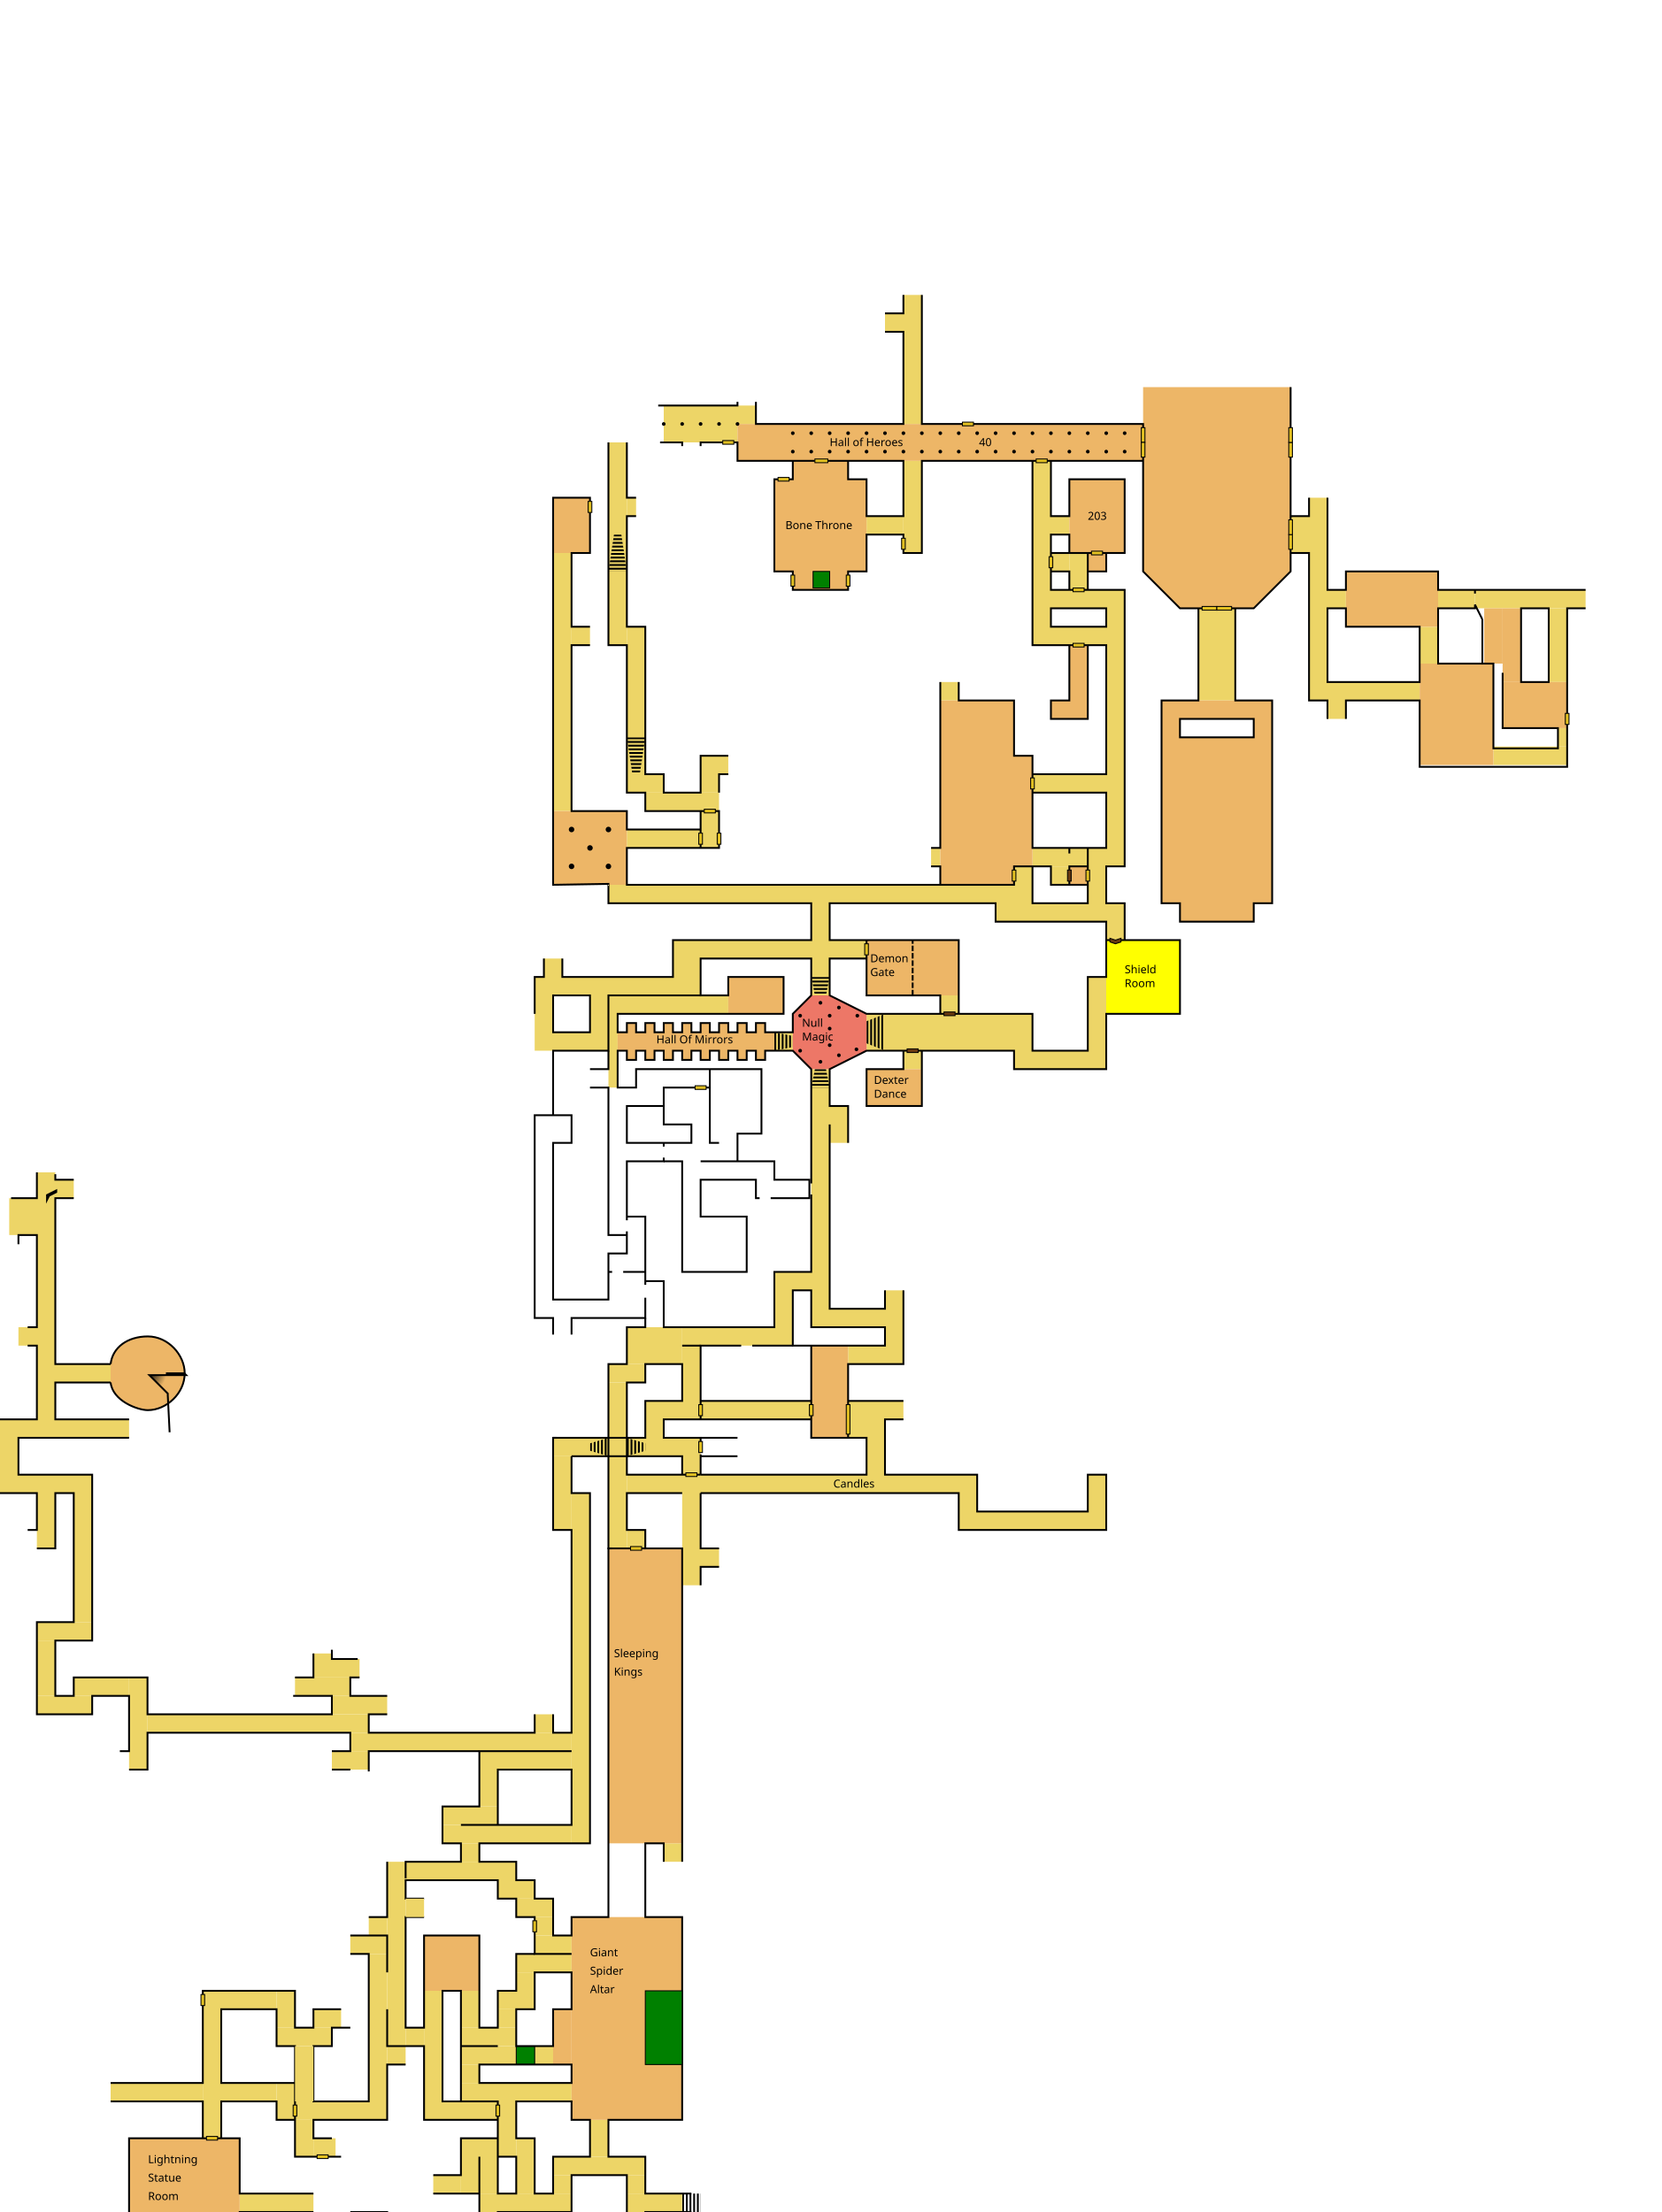
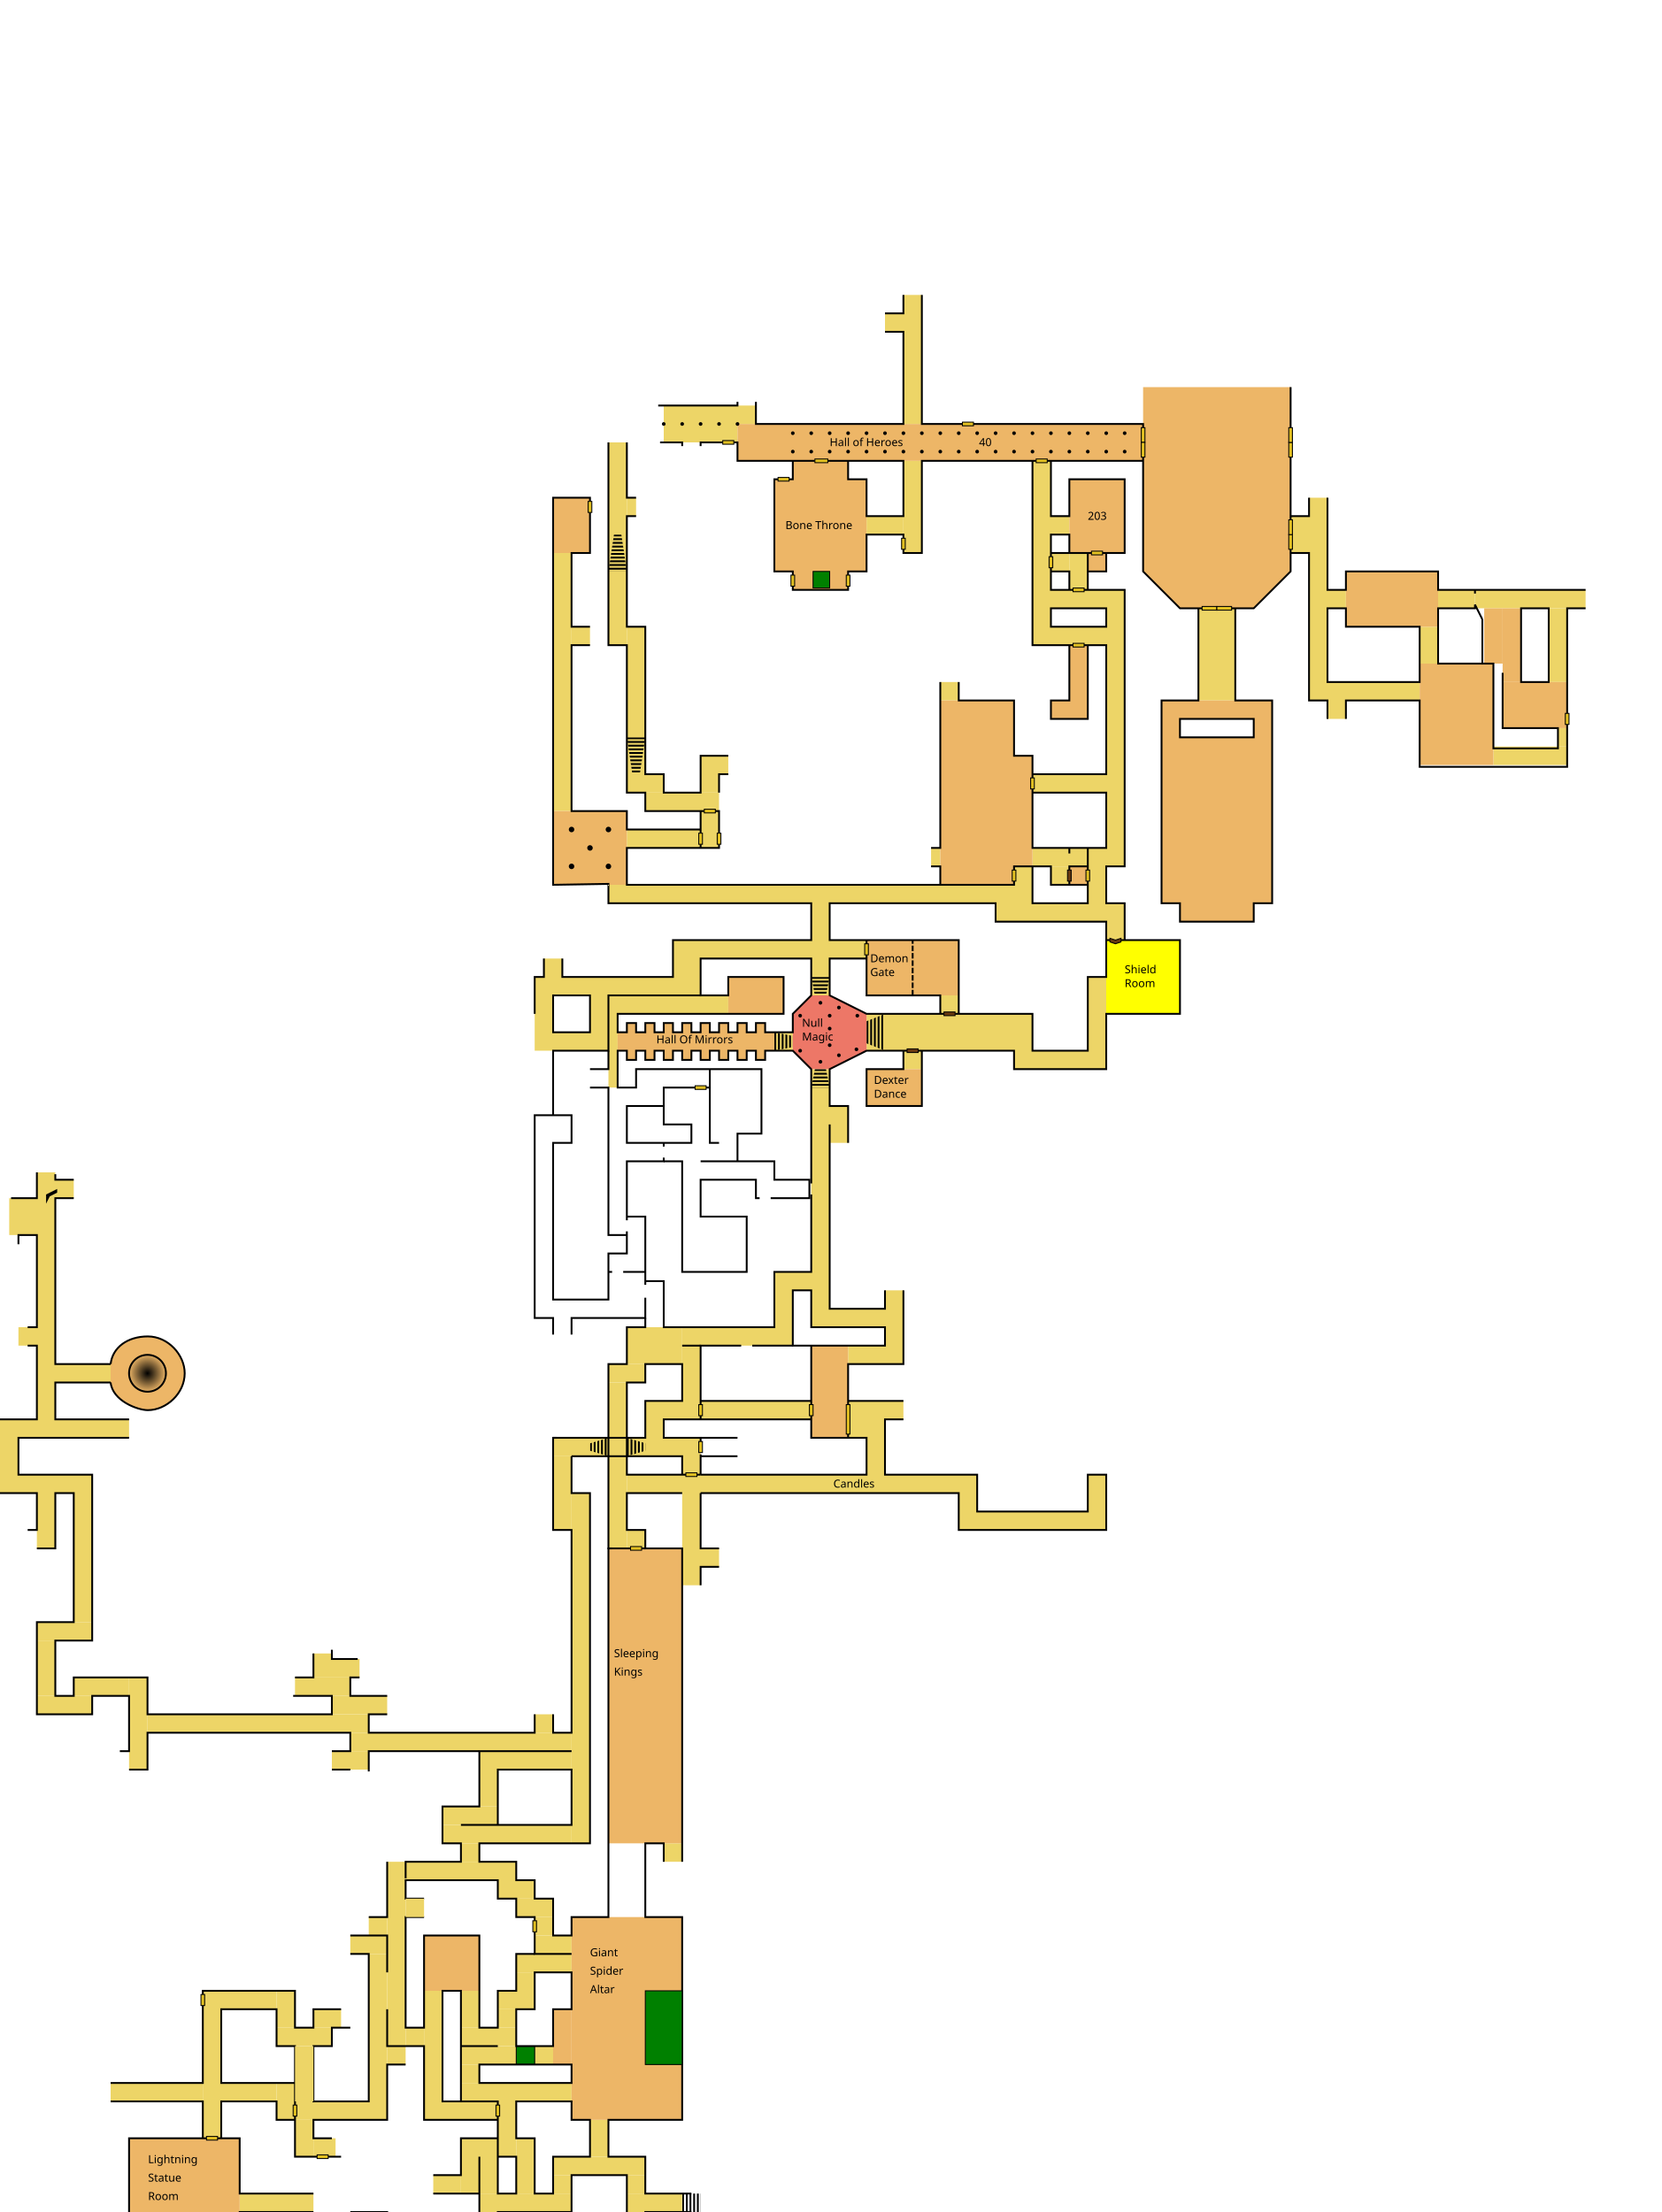
<svg xmlns="http://www.w3.org/2000/svg" xmlns:xlink="http://www.w3.org/1999/xlink" height="1200" id="svg2" version="1.1" width="901">
  <defs id="defs4">
    <pattern height="1" id="pattern-stairs-ew" patternUnits="userSpaceOnUse" width="2">
      <rect height="1" id="stairs_ew_step" style="fill:black;stroke:none" width="1" x="0" y="0" />
    </pattern>
    <pattern height="2" id="pattern-stairs-ns" patternUnits="userSpaceOnUse" width="1">
      <rect height="1" id="stairs_ns_step" style="fill:black;stroke:none" width="1" x="0" y="0" />
    </pattern>
    <style id="style-um" type="text/css">
      rect.door {
        fill:#e2c022;
        stroke:black;
        stroke-width:0.5px
      }
      rect.sec-door {
        fill:#683910;
        stroke:black;
        stroke-width:0.5px
      }
      path.sec-door {
        fill:#683910;
        stroke:black;
        stroke-width:0.5px
      }
      rect.room {
        fill:#edb667;
        stroke:none
      }
      path.room {
        fill:#edb667;
        stroke:none
      }
      rect.corr {
        fill:#edd567;
        stroke:none
      }
      path.corr {
        fill:#edd567;
        stroke:none
      }
      circle.column {
        fill:black;
        stroke:none
      }
      path.floor-null-magic {
        fill:#ed7767;
        stroke:none
      }
      rect.floor-sand {
        fill:yellow;
        stroke:none
      }
      rect.feature {
        fill:green;
        stroke:black;
        stroke-width:.5px
      }
      path.stairs-ew {
        fill:url(#pattern-stairs-ew);
        stroke:none
      }
      path.stairs-ns {
        fill:url(#pattern-stairs-ns);
        stroke:none
      }
      path.wall {
        fill:none;
        stroke:#000000;
        stroke-width:1px;
        stroke-linecap:butt;
        stroke-linejoin:miter;
        stroke-opacity:1
      }
      text.name {
       font-size:6px;
       font-style:normal;
       font-variant:normal;
       font-weight:normal;
       font-stretch:normal;
       text-align:start;
       line-height:125%;
       letter-spacing:0px;
       word-spacing:0px;
       writing-mode:lr-tb;
       text-anchor:start;
       fill:#000000;
       fill-opacity:1;
       stroke:none;
       font-family:Sans;
       -inkscape-font-specification:Sans
      }
      path.bars {
       fill:none;
       stroke:#000000;
       stroke-width:1;
       stroke-linecap:butt;
       stroke-linejoin:miter;
       stroke-miterlimit:4;
       stroke-opacity:1;
       stroke-dasharray:3, 1;
       stroke-dashoffset:0
      }
      path.room-alt {
        fill:#edb667;
        fill-opacity:1;
        stroke:#000000;
        stroke-width:1;
        stroke-miterlimit:4;
        stroke-opacity:1;
        stroke-dasharray:none
      }
      path.corr-alt {
        fill:#ebd667;
        fill-opacity:1;
        stroke:#000000;
        stroke-width:1;
        stroke-miterlimit:4;
        stroke-opacity:1;
        stroke-dasharray:none
      }
-       path.pit {
+       circle.pit {
        fill:url(#pattern-pit);
        fill-opacity:1;
        stroke:#000000;
        stroke-width:1;
        stroke-miterlimit:4;
        stroke-opacity:1;
        stroke-dasharray:none
      }
    </style>
    <linearGradient id="pattern-linear-pit">
      <stop id="stop4167" offset="0" style="stop-color:#000000;stop-opacity:1;" />
      <stop id="stop4169" offset="1" style="stop-color:#000000;stop-opacity:0;" />
    </linearGradient>
    <radialGradient xlink:href="#pattern-linear-pit" id="pattern-pit" cx="80" cy="745" fx="80" fy="745" r="10.25" gradientUnits="userSpaceOnUse" />
  </defs>
  <g id="um1m">
    <path class="corr" d="m20 636v14h-15v20h15v50h-10v10h10v40h-10h-10v30v10h20v30h10v-30h10v70h10v-70v-10h-40v-20h60v-10h-40v-20h30v-10h-30v-90h10v-10h-10v-4h-10z" id="floor-corr-falling-stair" />
    <rect class="corr" height="10" id="rect5639" width="15" x="235" y="1180" />
    <rect class="corr" height="30" id="rect5637" width="20" x="250" y="1160" />
    <rect class="corr" height="10" id="rect5635" width="10" x="260" y="1200" />
    <rect class="corr" height="10" id="rect5633" width="20" x="270" y="1210" />
    <rect class="feature" height="10" id="teleportal-a-out" width="10" x="260" y="1210" />
    <rect class="corr" height="10" id="rect4188" width="50" x="260" y="1190" />
    <rect class="corr" height="10" id="rect4186" width="30" x="240" y="1140" />
    <rect class="corr" height="10" id="rect4149" width="50" x="250" y="1110" />
    <rect class="feature" height="10" id="teleportal-a-in" width="10" x="280" y="1110" />
    <rect class="corr" height="20" id="rect4215" width="10" x="150" y="1080" />
    <rect class="corr" height="10" id="rect4213" width="30" x="120" y="1080" />
    <rect class="corr" height="80" id="rect4211" width="10" x="110" y="1080" />
    <rect class="corr" height="10" id="rect4209" width="50" x="60" y="1130" />
    <rect class="corr" height="10" id="rect4207" width="30" x="120" y="1130" />
    <rect class="corr" height="20" id="rect4205" width="10" x="150" y="1130" />
    <rect class="corr" height="10" id="rect4203" width="40" x="130" y="1190" />
    <rect class="corr" height="40" id="rect4201" width="10" x="200" y="1260" />
    <rect class="corr" height="10" id="rect4199" width="50" x="200" y="1250" />
    <rect class="corr" height="40" id="rect4197" width="10" x="200" y="1210" />
    <rect class="corr" height="30" id="rect4195" width="10" x="250" y="1230" />
    <rect class="corr" height="10" id="rect4193" width="20" x="190" y="1200" />
    <rect class="corr" height="10" id="rect4191" width="20" x="290" y="1230" />
    <rect class="corr" height="10" id="rect4189" width="90" x="250" y="1220" />
    <rect class="corr" height="30" id="rect4187" width="10" x="340" y="1200" />
    <rect class="corr" height="10" id="rect4185" width="30" x="340" y="1190" />
    <rect class="corr" height="10" id="rect4183" width="10" x="340" y="1180" />
    <rect class="corr" height="10" id="rect4181" width="10" x="300" y="1180" />
    <rect class="corr" height="10" id="rect4179" width="50" x="300" y="1170" />
    <rect class="corr" height="20" id="rect4177" width="10" x="320" y="1150" />
    <rect class="corr" height="30" id="rect4175" width="10" x="280" y="1160" />
    <rect class="corr" height="30" id="rect4173" width="10" x="270" y="1140" />
    <rect class="corr" height="10" id="rect4171" width="15" x="170" y="1090" />
    <rect class="corr" height="10" id="rect4169" width="30" x="150" y="1100" />
    <rect class="corr" height="10" id="rect4165" width="12" x="170" y="1160" />
    <rect class="corr" height="20" id="rect4163" width="10" x="160" y="1150" />
    <rect class="corr" height="10" id="rect4161" width="50" x="160" y="1140" />
    <rect class="corr" height="10" id="rect4159" width="10" x="210" y="1110" />
    <rect class="corr" height="10" id="rect4157" width="10" x="360" y="1000" />
    <rect class="corr" height="10" id="rect4155" width="30" x="280" y="1060" />
    <rect class="corr" height="10" id="rect4153" width="60" x="250" y="1130" />
    <rect class="corr" height="10" id="rect4151" width="10" x="250" y="1120" />
    <rect class="corr" height="10" id="rect4147" width="10" x="280" y="1070" />
    <rect class="corr" height="10" id="rect4145" width="20" x="270" y="1080" />
    <rect class="corr" height="10" id="rect4143" width="10" x="270" y="1090" />
    <rect class="corr" height="10" id="rect4141" width="30" x="250" y="1100" />
    <rect class="corr" height="20" id="rect4139" width="10" x="250" y="1080" />
    <rect class="corr" height="70" id="rect4137" width="10" x="230" y="1080" />
    <rect class="corr" height="10" id="rect4135" width="10" x="220" y="1100" />
    <rect class="corr" height="80" id="rect4133" width="10" x="200" y="1060" />
    <rect class="corr" height="10" id="rect4131" width="20" x="190" y="1050" />
    <rect class="corr" height="10" id="rect4129" width="10" x="200" y="1040" />
    <rect class="corr" height="100" id="rect4125" width="10" x="210" y="1010" />
    <rect class="corr" height="10" id="rect4123" width="10" x="290" y="1040" />
    <rect class="corr" height="10" id="rect4121" width="20" x="280" y="1030" />
    <rect class="corr" height="10" id="rect4119" width="20" x="270" y="1020" />
    <rect class="corr" height="10" id="rect4117" width="60" x="220" y="1010" />
    <rect class="corr" height="10" id="rect4115" width="20" x="290" y="1050" />
    <rect class="corr" height="10" id="rect4113" width="10" x="250" y="1000" />
    <rect class="corr" height="10" id="rect4111" width="70" x="240" y="990" />
    <rect class="corr" height="10" id="rect4109" width="30" x="240" y="980" />
    <rect class="corr" height="20" id="rect4107" width="10" x="260" y="960" />
    <rect class="corr" height="10" id="rect4105" width="50" x="260" y="950" />
    <rect class="corr" height="10" id="rect4097" width="30" x="20" y="880" />
    <rect class="corr" height="30" id="rect4095" width="10" x="20" y="890" />
    <rect class="corr" height="10" id="rect4093" width="30" x="20" y="920" />
    <rect class="corr" height="10" id="rect4091" width="30" x="40" y="910" />
    <rect class="corr" height="50" id="rect4089" width="10" x="70" y="910" />
    <rect class="corr" height="10" id="rect4087" width="120" x="80" y="930" />
    <rect class="corr" height="10" id="rect4085" width="15" x="180" y="900" />
    <rect class="corr" height="13" id="rect4083" width="10" x="170" y="897" />
    <rect class="corr" height="10" id="rect4081" width="30" x="160" y="910" />
    <rect class="corr" height="10" id="rect4079" width="30" x="180" y="920" />
    <rect class="corr" height="10" id="rect4077" width="120" x="190" y="940" />
    <rect class="corr" height="10" id="rect4075" width="20" x="180" y="950" />
    <rect class="corr" height="10" id="rect4073" width="10" x="290" y="930" />
    <rect class="corr" height="190" id="rect4071" width="10" x="310" y="810" />
    <rect class="corr" height="40" id="rect4069" width="10" x="300" y="790" />
    <rect class="corr" height="10" id="rect4067" width="10" x="340" y="830" />
    <rect class="corr" height="90" id="rect4065" width="10" x="330" y="750" />
    <rect class="corr" height="20" id="corr-xyzzy" width="30" x="340" y="720" />
    <rect class="corr" height="10" id="rect4063" width="20" x="330" y="740" />
    <path class="corr" d="m440 580v110h-10h-10v30h-50v10v30h-10h-10v20h-50v10h70v10h-30v10h30v50h10v-10h10v-10h-10v-30h90h10h40v20h10h60h10v-30h-10v20h-60v-20h-10h-40v-30h10v-10h-10h-10h-10v20h10v20h-90v-20h-10h-10v-10h20h60v-10h-60v-30h40h10v-30h10v20h10h30v20h10v-40h-10v10h-30v-90h10v-20h-10v-20h-10z" id="rect4144" />
    <rect class="corr" height="10" id="rect5640" width="40" x="810" y="405" />
    <rect class="corr" height="10" id="rect5638" width="5" x="845" y="395" />
    <rect class="corr" height="40" id="rect5636" width="10" x="840" y="330" />
    <rect class="corr" height="10" id="rect5634" width="60" x="800" y="320" />
    <rect class="corr" height="20" id="rect5632" width="10" x="770" y="340" />
    <rect class="corr" height="10" id="rect5616" width="20" x="780" y="320" />
    <path class="corr" d="m700 280h10v20h-10zm10-10h10v110h-10zm10 50h10v10h-10zm0 50h10v20h-10zm10 0h40v10h-40z" id="rect5598" />
    <rect class="corr" height="50" id="rect5594" width="20" x="650" y="330" />
    <rect class="corr" height="10" id="rect5561" width="10" x="510" y="370" />
    <rect class="corr" height="10" id="rect5559" width="5" x="505" y="460" />
    <rect class="corr" height="10" id="rect5557" width="30" x="560" y="460" />
    <rect class="corr" height="10" id="rect5555" width="10" x="570" y="470" />
    <path class="corr" d="m560 250v100h10h30v70h-40v10h40v30h-10v30h-30v-10v-10h-10v10h-100h-10h-110v10h110v20h-75v10v10h-60v-10h-10v10h-5v10v30h10h20h10v-30h35h15v-20h60v20h10v-20h20v-10h-20v-20h90v10h60v10h10v-20h-10v-20h10v-150h-10h-30v-30h10v-10h-10v-30h-10zm10 80h30v10h-30v-10zm-270 210h20v20h-20v-20z" id="rect5553" />
    <path class="corr" d="m330 540v10v40h5v-40h60v-10h-65z" id="floor-corr-mirrors" />
    <rect class="corr" height="10" id="rect4072" width="10" x="310" y="340" />
    <rect class="corr" height="140" id="rect4070" width="10" x="300" y="300" />
    <rect class="corr" height="10" id="rect4068" width="5" x="340" y="270" />
    <rect class="corr" height="110" id="rect4066" width="10" x="330" y="240" />
    <rect class="corr" height="80" id="rect4064" width="10" x="340" y="340" />
    <rect class="corr" height="10" id="rect4062" width="20" x="340" y="420" />
    <rect class="corr" height="10" id="rect4060" width="40" x="350" y="430" />
    <rect class="corr" height="10" id="rect4058" width="10" x="380" y="420" />
    <rect class="corr" height="10" id="rect4056" width="15" x="380" y="410" />
    <rect class="corr" height="20" id="rect4054" width="10" x="380" y="440" />
    <rect class="corr" height="10" id="rect4052" width="40" x="340" y="450" />
    <rect class="corr" height="10" id="rect4316" width="10" x="420" y="560" />
    <path class="corr" d="m490 160v10h-10v10h10v50h10v-70h-10z" id="floor-hh-1" />
    <rect class="corr" height="10" id="rect4218" width="20" x="470" y="280" />
    <rect class="corr" height="50" id="rect4216" width="10" x="490" y="250" />
    <path class="corr" d="m360 220v20h40v-10h10v-10h-10h-40z" id="rect4214" />
    <rect class="corr" height="10" id="rect3088" width="10" x="570" y="300" />
    <rect class="corr" height="20" id="rect3086" width="10" x="580" y="300" />
    <rect class="corr" height="10" id="rect3846" width="20" x="460" y="730" />
    <path class="corr" d="m590 530v40h-30v-20h-90v20h80v10h40h10v-50h-10z" id="floor-corr-1" />
    <rect class="corr" height="10" id="rect5365" width="10" x="490" y="570" />
    <rect class="corr" height="10" id="rect5363" width="10" x="510" y="540" />
    <rect class="room" height="110" id="floor-spider-alter" width="60" x="310" y="1040" />
    <rect class="room" height="160" id="floor-sleeping-kings" width="40" x="330" y="840" />
    <rect class="room" height="70" id="rect4225" width="60" x="70" y="1160" />
    <rect class="room" height="30" id="rect4223" width="30" x="230" y="1050" />
    <rect class="room" height="30" id="rect4221" width="10" x="300" y="1090" />
    <rect class="room" height="30" id="rect5648" width="10" x="805" y="330" />
    <rect class="room" height="40" id="rect5646" width="10" x="815" y="330" />
    <rect class="room" height="25" id="rect5644" width="35" x="815" y="370" />
    <rect class="room" height="55" id="rect5642" width="40" x="770" y="360" />
    <rect class="room" height="30" id="rect5612" width="50" x="730" y="310" />
    <path class="room" d="m630 380v10v10v90h10v10h40v-10h10v-90v-10v-10h-60zm10 10h40v10h-40v-10z" id="rect5586" />
    <path class="room" d="m620 210h80v100h-80zm0 100h80l-20 20h-40z" id="floor-big-room" />
    <path class="room" d="m580 350v30h-10v10h10h10v-40h-10z" id="rect5569" />
    <path class="room" d="m510 380v100h40v-10h10v-60h-10v-30h-40z" id="rect5565" />
    <rect class="room" height="10" id="rect5551" width="10" x="580" y="470" />
    <rect class="room" height="20" id="rect5538" width="30" x="395" y="530" />
    <rect class="room" height="30" id="rect4074" width="20" x="300" y="270" />
    <rect class="room" height="40" id="floor-5column-room" width="40" x="300" y="440" />
    <path class="room" d="m430 250v10h-10v50h10v10h30v-10h10v-50h-10v-10h-30z" id="floor-bone-throne" />
    <rect class="room" height="10" id="rect4204" width="10" x="590" y="300" />
    <rect class="room" height="40" id="rect4202" width="30" x="580" y="260" />
    <rect class="room" height="20" id="floor-heroes" width="220" x="400" y="230" />
    <rect class="room" height="50" id="rect3852" width="20" x="440" y="730" />
    <path class="room" d="m340 555v5h-5v10h5v5h5v-5h5v5h5v-5h5v5h5v-5h5v5h5v-5h5v5h5v-5h5v5h5v-5h5v5h5v-5h5v5h5v-5h5v-10h-5v-5h-5v5h-5v-5h-5v5h-5v-5h-5v5h-5v-5h-5v5h-5v-5h-5v5h-5v-5h-5v5h-5v-5h-5v5h-5v-5h-5z" id="floor-mirror-hall" />
    <rect class="room" height="20" id="floor-dexter-dance" width="30" x="470" y="580" />
    <rect class="room" height="30" id="floor-demon-gate" width="50" x="470" y="510" />
    <rect class="floor-sand" height="40" id="floor-shield-room" width="40" x="600" y="510" />
    <path class="floor-null-magic" d="m430 550 10-10h10l20 10v20l-20 10h-10l-10-10z" id="floor-null-magic" />
    <path class="wall" d="m600 510v20h-10v40h-30v-20h-42h2v-40h-50v2v-2h-20v-20h90v10h60v10h2zm-140 110v-20h-10v-20l20-10h22h-2v10h-20v20h30v-30h-2h52v10h50v-30h40v-40h-32h2v-20h-10v-20c10 0 10 0 10 0v-150h-22h2v-20h-20v2v-12h10v10h12h-2v10h10v-10h-2h12v-40h-30v20h-10v-30h-2h52v-2v62l20 20h12h-2v50h-20v110h10v10h40v-10h10v-110h-20v-50h-2h12l20-20v-12v2h10v80h10v10" id="walls-shield-room" />
    <path class="wall" d="m512 550c-2 0-2 0-2 0v-10h-40v-22v2h-20v20l20 10z" id="walls-null-magic--demon-gate" />
    <path class="wall" d="m440 642v-62l-10-10h-15v5h-5v-5h-5v5h-5v-5h-5v5h-5v-5h-5v5h-5v-5h-5v5h-5v-5h-5v5h-5v-5h-5v5h-5v-5h-5v5h-5v-5h-5v20h10v-10h35h33v35h-13v15" id="wall-null-magic--mirrors-s" />
    <path class="wall" d="m415 560h15v-10l10-10v-20h-60v20h15v-10h30v20h-90v10h5v-5h5v5h5c0 0 0-4 0-5h5v5h5v-5h5v5h5v-5h5v5h5v-5h5v5h5v-5h5v5h5v-5h5v5h5v-5h5z" id="wall-null-magic--mirrors-n" />
    <path class="wall" d="m640 390v10h40v-10z" id="path5539" />
    <path class="wall" d="m450 610v100h30v-10" id="path3048" />
    <path class="wall" d="m440 648v42h-20v30h-60v-25h-10" id="path3050" />
    <path class="wall" d="m440 700h-10v30h50v-10h-40z" id="path3052" />
    <path class="wall" d="m490 700v40h-30v22v-2h30" id="path3054" />
    <path class="wall" d="m490 770h-10v30h50v20h60v-20h10v30h-80v-20h-140" id="path3856" />
    <path class="wall" d="m380 800h90v-20h-10v-2v2h-20v-12v2h-60v-2v2h-20v10h20v2" id="path3858" />
    <path class="wall" d="m440 730v32v-2h-60v2v-32h22" id="path3860" />
    <path class="wall" d="m590 490v-12v2h-10v-2v2h-10v-10h-20v2v-2h10v20z" id="path3068" />
    <g id="g3096" />
    <path class="wall" d="m600 330v10h-30v-10z" id="path3080" />
    <path class="wall" d="m570 308v12h12h-2v-10h-10z" id="path3090" />
    <path class="wall" d="m490 298v2h10v-50h62h-2v100h22h-2v30h-10v10h20v-40h-2h12v70h-40v2v-12h-10v-30h-30v-10" id="path3094" />
    <path class="wall" d="m620 232v-2h-92" id="path3082" />
    <path class="wall" d="m522 230h-22v-70" id="wall-hh-2" />
    <path class="wall" d="m490 160v10h-10" id="wall-hh-3" />
    <path class="wall" d="m480 180h10v50h-80v-12" id="wall-hh-1" />
    <path class="wall" d="m400 218v2h-43" id="path3091" />
    <path class="wall" d="m358 240h12v2" id="path3093" />
    <path class="wall" d="m380 242v-2h12" id="path3095" />
    <path class="wall" d="m398 240h2v10h42h-12v10h-2" id="path3097" />
    <path class="wall" d="m422 260h-2v50h10v2" id="path3099" />
    <path class="wall" d="m430 318v2h30v-2" id="path3101" />
    <path class="wall" d="m460 312v-2h10v-20h20v2" id="path3103" />
    <path class="wall" d="m448 250h12v10h10v20h20v-30z" id="path3105" />
    <path class="wall" d="m700 248v34v-2h10v-10" id="path4280" />
    <path class="wall" d="m700 210v22" id="path4286" />
    <path class="wall" d="m720 270v50h10v-10h50v10h20v2v-2h60" id="path4288" />
    <path class="wall" d="m730 330h-10v40h50v-30h-40z" id="path4290" />
    <path class="wall" d="m730 390v-10h40v36h80v-23" id="path4292" />
    <path class="wall" d="m320 272v-2h-20v210l30-0.5v10.5h110v20h-75v20h-60v-10" id="path4296" />
    <path class="wall" d="m390 458v2h-10v-2v2h-40v20h210v-2v2h-40v-10h-5" id="path3279" />
    <path class="wall" d="m390 452v-12h-2" id="path3197" />
    <path class="wall" d="m330 240v110h10v80h10v10h32h-2v12v-2h-40v-10h-30v-90h10" id="path3201" />
    <path class="wall" d="m340 240v30h5" id="path3203" />
    <path class="wall" d="m345 280h-5v60h10v80h10v10h20v-20h15" id="path3205" />
    <path class="wall" d="m395 420h-5v10" id="path3207" />
    <path class="wall" d="m320 278v22h-10v40h10" id="path3209" />
    <path class="wall" d="m295 520v10h-5v20" id="path4076" />
    <path class="wall" d="m300 540h20v20h-20z" id="path4078" />
    <path class="wall" d="m380 540h-50v30h-30v35" id="path4080" />
    <path class="wall" d="m590 472v-2h-10v2m10 0v-12h10v-30h-40v-2v32h20v3v-3h10" id="path5540" />
    <path class="wall" d="m505 460h5v-90" id="path5547" />
    <path class="wall" d="m780 360c0 0 0 0 0 0z" id="path5618" />
    <path class="wall" d="m850 387v-57h10" id="path5622" />
    <path class="wall" d="m804 336-4-8v2h-20v30h30v46h35v-11h-30v-30" id="path5626" />
    <path class="wall" d="m840 330h-15v40h15z" id="path5628" />
    <path class="wall" d="m804 336v24" id="path5630" />
    <path class="wall" d="m380 800h-2z" id="path4118" />
    <path class="wall" d="m380 800v-11" id="path4120" />
    <path class="wall" d="m380 810v30h10" id="path4128" />
    <path class="wall" d="m390 850h-10v10" id="path4130" />
    <path class="wall" d="m310 790h60v10h2h-32v-50h10v-10h20v20h-20v20h-50" id="path4134" />
    <path class="wall" d="m302 780h-2v50h10v110h-10v-10" id="path5609" />
    <path class="wall" d="m310 790v20h10v190h-60v10h20v10h10v10h10v20h10v-10h20v-200h2h-2" id="path5611" />
    <path class="wall" d="m342 840h-12v-100h10v-20h10v-5" id="path5613" />
    <path class="wall" d="m350 840h-2" id="path5615" />
    <path class="wall" d="m370 810h-30v20h10v10h20v170" id="path5619" />
    <path class="wall" d="m360 1010v-10h-10v40h20v110h-40v20h20v20h25" id="path5621" />
    <path class="wall" d="m375 1200h-25v30h-40v10h-20v-10h-30v30h-32" id="path5625" />
    <path class="wall" d="m222 1260h-12v40" id="path5627" />
    <path class="wall" d="m200 1300v-90h-10" id="path5629" />
    <path class="wall" d="m190 1200h20v50h40v-30h50v10v-10h40v-40h-30v20h-40v10h20v10" id="path5631" />
    <path class="wall" d="m300 1190v-20h20v-20h-10v-10h-30v20h10v15v15z" id="path5633" />
    <path class="wall" d="m270 1148v22h10v20h-10v-20" id="path5635" />
    <path class="wall" d="m270 1142v-2h-20v-60h-10v60h10" id="path5637" />
    <path class="wall" d="m250 1110h20" id="path5639" />
    <path class="wall" d="m260 1120h50v10h-50z" id="path5641" />
    <path class="wall" d="m310 1060h-20v-12" id="path5643" />
    <path class="wall" d="m290 1042v-2h-10v-10h-10v-10h-50v10h10" id="path5645" />
    <path class="wall" d="m300 1070h10v20h-10v20h-20v-20h10v-20z" id="path5647" />
    <path class="wall" d="m230 1040h-10v60h10v-50h30v50h10v-20h10v-20h10" id="path5651" />
    <path class="wall" d="m270 1150h-40v-40h-20v-20" id="path5655" />
    <path class="wall" d="m220 1120h-10v30h-40v10h10" id="path5657" />
    <path class="wall" d="m178 1170h7" id="path5659" />
    <path class="wall" d="m172 1170h-12v-22v2h-10v-10h-30v20h-2h12v30h40" id="path5661" />
    <path class="wall" d="m170 1200h-40v30h-12" id="path5663" />
    <path class="wall" d="m112 1230h-14" id="path5665" />
    <path class="wall" d="m92 1230h-22v-70h42h-2v-20h-50" id="path5667" />
    <path class="wall" d="m60 1130h50v-42" id="path5669" />
    <path class="wall" d="m110 1082v-2h50v20h10v-10h15" id="path5671" />
    <path class="wall" d="m190 1100h-10v10h-10v30h30v-80h-10" id="path5673" />
    <path class="wall" d="m190 1050h20v20" id="path5675" />
    <path class="wall" d="m200 1040h10v-30" id="path5677" />
    <path class="wall" d="m160 1142v-32h-10v-20h-30v40h40z" id="path5699" />
    <path class="wall" d="m250 990h60v-30h-40v30z" id="path5707" />
    <path class="wall" d="m310 950h-50v30h-20v20h10v10h-30v9" id="path5709" />
    <path class="wall" d="m290 930v10h-90v-10h10" id="path5711" />
    <path class="wall" d="m210 920h-20v-10h5" id="path5713" />
    <path class="wall" d="m260 950h-60v11" id="path5715" />
    <path class="wall" d="m190 960h-10" id="path5717" />
    <path class="wall" d="m180 950h10v-10h-110v20h-10" id="path5719" />
    <path class="wall" d="m65 950h5v-30h-20v10h-30v-50h20v-70h-10v30h-10" id="path5721" />
    <path class="wall" d="m15 830h5v-20h-20" id="path5723" />
    <path class="wall" d="m194 900h-14v-5" id="path5725" />
    <path class="wall" d="m159 920h21v10h-100v-20h-40v10h-10v-30h20v-90h-40v-20h60" id="path5727" />
    <path class="wall" d="m160 910h10v-13" id="path5729" />
    <path class="sec-door" d="m602 509 3 1 3-1v2l-3 1-3-1z" id="s-door-shield-room" />
    <rect class="sec-door" height="2" id="s-door-dexter-dance" width="6" x="492" y="569" />
    <rect class="sec-door" height="2" id="s-door-demon-gate" width="6" x="512" y="549" />
    <rect class="sec-door" height="6" id="rect5543" width="2" x="579" y="472" />
    <rect class="door" height="6" id="door-demon-gate" width="2" x="469" y="512" />
    <rect class="door" height="16" id="rect3854" width="2" x="459" y="762" />
    <rect class="door" height="2" id="rect4232" width="7" x="442" y="249" />
    <rect class="door" height="2" id="rect4234" width="6" x="422" y="259" />
    <rect class="door" height="2" id="rect4236" width="6" x="392" y="239" />
    <rect class="door" height="2" id="rect4238" width="6" x="522" y="229" />
    <rect class="door" height="2" id="rect4240" width="6" x="562" y="249" />
    <rect class="door" height="2" id="rect4242" width="6" x="592" y="299" />
    <rect class="door" height="2" id="rect4244" width="6" x="582" y="319" />
    <rect class="door" height="6" id="rect4246" width="2" x="569" y="302" />
    <rect class="door" height="6" id="rect4248" width="2" x="489" y="292" />
    <rect class="door" height="6" id="rect4250" width="2" x="459" y="312" />
    <rect class="door" height="6" id="rect4252" width="2" x="429" y="312" />
    <rect class="door" height="2" id="rect4262" width="6" x="582" y="349" />
    <rect class="door" height="6" id="rect4264" width="2" x="559" y="422" />
    <rect class="door" height="8" id="rect4266" width="2" x="619" y="232" />
    <rect class="door" height="8" id="rect4268" width="2" x="619" y="240" />
    <rect class="door" height="2" id="rect4270" width="8" x="652" y="329" />
    <rect class="door" height="2" id="rect4272" width="8" x="660" y="329" />
    <rect class="door" height="8" id="rect4274" width="2" x="699" y="290" />
    <rect class="door" height="6" id="rect4276" width="2" x="589" y="472" />
    <rect class="door" height="8" id="rect4278" width="2" x="699" y="282" />
    <rect class="door" height="8" id="rect4282" width="2" x="699" y="240" />
    <rect class="door" height="8" id="rect4284" width="2" x="699" y="232" />
    <rect class="door" height="6" id="rect3211" width="2" x="319" y="272" />
    <rect class="door" height="6" id="rect3981" width="2" x="379" y="452" />
    <rect class="door" height="6" id="rect3983" width="2" x="389" y="452" />
    <rect class="door" height="2" id="rect3985" width="6" x="382" y="439" />
    <rect class="door" height="6" id="rect5545" width="2" x="549" y="472" />
    <rect class="door" height="6" id="rect5620" width="2" x="849" y="387" />
    <rect class="door" height="6" id="rect3348" width="2" x="439" y="762" />
    <rect class="door" height="2" id="rect5617" width="6" x="342" y="839" />
    <rect class="door" height="6" id="rect5653" width="2" x="269" y="1142" />
    <rect class="door" height="2" id="rect5681" width="6" x="92" y="1229" />
    <rect class="door" height="2" id="rect5683" width="6" x="112" y="1229" />
    <rect class="door" height="2" id="rect5693" width="6" x="112" y="1159" />
    <rect class="door" height="2" id="rect5695" width="6" x="172" y="1169" />
    <rect class="door" height="6" id="rect5697" width="2" x="159" y="1142" />
    <rect class="door" height="6" id="rect5701" width="2" x="109" y="1082" />
    <rect class="door" height="6" id="rect5703" width="2" x="289" y="1042" />
    <rect class="door" height="2" id="rect5705" width="6" x="222" y="1259" />
    <path class="bars" d="m495 540v-30" id="bars-1" />
    <path class="stairs-ew" d="m470 554 10-4v20l-10-4z" id="stairs-null-magic-1" />
    <path class="stairs-ns" d="m448 580 2 10h-10l2-10z" id="stairs-null-magic-2" />
    <path class="stairs-ns" d="m448 540 2-10h-10l2 10z" id="stairs-null-magic-3" />
    <path class="stairs-ew" d="m430 562-10-2v10l10-2z" id="stairs-null-magic-4" />
    <path class="stairs-ew" d="m340 780 10 3v4l-10 3z" id="rect4146" />
    <path class="stairs-ew" d="m320 783 10-3v10l-10-3z" id="rect4146-3" />
    <path class="stairs-ns" d="m340 400h10l-3 20h-4z" id="rect4082" />
    <path class="stairs-ns" d="m333 290h4l3 20h-10z" id="rect5519" />
    <circle cx="610" cy="235" d="m611 235c0 0.552-0.448 1-1 1-0.552 0-1-0.448-1-1 0-0.552 0.448-1 1-1 0.552 0 1 0.448 1 1z" id="column-heroes-1" r="1" />
    <circle cx="610" cy="245" d="m611 245c0 0.552-0.448 1-1 1-0.552 0-1-0.448-1-1 0-0.552 0.448-1 1-1 0.552 0 1 0.448 1 1z" id="column-heroes-2" r="1" />
    <circle cx="600" cy="235" d="m601 235c0 0.552-0.448 1-1 1-0.552 0-1-0.448-1-1 0-0.552 0.448-1 1-1 0.552 0 1 0.448 1 1z" id="column-heroes-3" r="1" />
    <circle cx="600" cy="245" d="m601 245c0 0.552-0.448 1-1 1-0.552 0-1-0.448-1-1 0-0.552 0.448-1 1-1 0.552 0 1 0.448 1 1z" id="column-heroes-4" r="1" />
    <circle cx="590" cy="235" d="m591 235c0 0.552-0.448 1-1 1-0.552 0-1-0.448-1-1 0-0.552 0.448-1 1-1 0.552 0 1 0.448 1 1z" id="column-heroes-5" r="1" />
    <circle cx="590" cy="245" d="m591 245c0 0.552-0.448 1-1 1-0.552 0-1-0.448-1-1 0-0.552 0.448-1 1-1 0.552 0 1 0.448 1 1z" id="column-heroes-6" r="1" />
    <circle cx="580" cy="235" d="m581 235c0 0.552-0.448 1-1 1-0.552 0-1-0.448-1-1 0-0.552 0.448-1 1-1 0.552 0 1 0.448 1 1z" id="column-heroes-7" r="1" />
    <circle cx="580" cy="245" d="m581 245c0 0.552-0.448 1-1 1-0.552 0-1-0.448-1-1 0-0.552 0.448-1 1-1 0.552 0 1 0.448 1 1z" id="column-heroes-8" r="1" />
    <circle cx="570" cy="235" d="m571 235c0 0.552-0.448 1-1 1-0.552 0-1-0.448-1-1 0-0.552 0.448-1 1-1 0.552 0 1 0.448 1 1z" id="column-heroes-9" r="1" />
    <circle cx="570" cy="245" d="m571 245c0 0.552-0.448 1-1 1-0.552 0-1-0.448-1-1 0-0.552 0.448-1 1-1 0.552 0 1 0.448 1 1z" id="column-heroes-10" r="1" />
    <circle cx="560" cy="235" d="m561 235c0 0.552-0.448 1-1 1-0.552 0-1-0.448-1-1 0-0.552 0.448-1 1-1 0.552 0 1 0.448 1 1z" id="column-heroes-11" r="1" />
    <circle cx="560" cy="245" d="m561 245c0 0.552-0.448 1-1 1-0.552 0-1-0.448-1-1 0-0.552 0.448-1 1-1 0.552 0 1 0.448 1 1z" id="column-heroes-12" r="1" />
    <circle cx="550" cy="235" d="m551 235c0 0.552-0.448 1-1 1-0.552 0-1-0.448-1-1 0-0.552 0.448-1 1-1 0.552 0 1 0.448 1 1z" id="column-heroes-13" r="1" />
    <circle cx="550" cy="245" d="m551 245c0 0.552-0.448 1-1 1-0.552 0-1-0.448-1-1 0-0.552 0.448-1 1-1 0.552 0 1 0.448 1 1z" id="column-heroes-14" r="1" />
    <circle cx="540" cy="235" d="m541 235c0 0.552-0.448 1-1 1-0.552 0-1-0.448-1-1 0-0.552 0.448-1 1-1 0.552 0 1 0.448 1 1z" id="column-heroes-15" r="1" />
    <circle cx="540" cy="245" d="m541 245c0 0.552-0.448 1-1 1-0.552 0-1-0.448-1-1 0-0.552 0.448-1 1-1 0.552 0 1 0.448 1 1z" id="column-heroes-16" r="1" />
    <circle cx="530" cy="235" d="m531 235c0 0.552-0.448 1-1 1-0.552 0-1-0.448-1-1 0-0.552 0.448-1 1-1 0.552 0 1 0.448 1 1z" id="column-heroes-17" r="1" />
    <circle cx="530" cy="245" d="m531 245c0 0.552-0.448 1-1 1-0.552 0-1-0.448-1-1 0-0.552 0.448-1 1-1 0.552 0 1 0.448 1 1z" id="column-heroes-18" r="1" />
    <circle cx="520" cy="235" d="m521 235c0 0.552-0.448 1-1 1-0.552 0-1-0.448-1-1 0-0.552 0.448-1 1-1 0.552 0 1 0.448 1 1z" id="column-heroes-19" r="1" />
    <circle cx="520" cy="245" d="m521 245c0 0.552-0.448 1-1 1-0.552 0-1-0.448-1-1 0-0.552 0.448-1 1-1 0.552 0 1 0.448 1 1z" id="column-heroes-20" r="1" />
    <circle cx="510" cy="235" d="m511 235c0 0.552-0.448 1-1 1-0.552 0-1-0.448-1-1 0-0.552 0.448-1 1-1 0.552 0 1 0.448 1 1z" id="column-heroes-21" r="1" />
    <circle cx="510" cy="245" d="m511 245c0 0.552-0.448 1-1 1-0.552 0-1-0.448-1-1 0-0.552 0.448-1 1-1 0.552 0 1 0.448 1 1z" id="column-heroes-22" r="1" />
    <circle cx="500" cy="235" d="m501 235c0 0.552-0.448 1-1 1-0.552 0-1-0.448-1-1 0-0.552 0.448-1 1-1 0.552 0 1 0.448 1 1z" id="column-heroes-23" r="1" />
    <circle cx="500" cy="245" d="m501 245c0 0.552-0.448 1-1 1-0.552 0-1-0.448-1-1 0-0.552 0.448-1 1-1 0.552 0 1 0.448 1 1z" id="column-heroes-24" r="1" />
    <circle cx="490" cy="235" d="m491 235c0 0.552-0.448 1-1 1-0.552 0-1-0.448-1-1 0-0.552 0.448-1 1-1 0.552 0 1 0.448 1 1z" id="column-heroes-25" r="1" />
    <circle cx="490" cy="245" d="m491 245c0 0.552-0.448 1-1 1-0.552 0-1-0.448-1-1 0-0.552 0.448-1 1-1 0.552 0 1 0.448 1 1z" id="column-heroes-26" r="1" />
    <circle cx="480" cy="235" d="m481 235c0 0.552-0.448 1-1 1-0.552 0-1-0.448-1-1 0-0.552 0.448-1 1-1 0.552 0 1 0.448 1 1z" id="column-heroes-27" r="1" />
    <circle cx="480" cy="245" d="m481 245c0 0.552-0.448 1-1 1-0.552 0-1-0.448-1-1 0-0.552 0.448-1 1-1 0.552 0 1 0.448 1 1z" id="column-heroes-28" r="1" />
    <circle cx="470" cy="235" d="m471 235c0 0.552-0.448 1-1 1-0.552 0-1-0.448-1-1 0-0.552 0.448-1 1-1 0.552 0 1 0.448 1 1z" id="column-heroes-29" r="1" />
    <circle cx="470" cy="245" d="m471 245c0 0.552-0.448 1-1 1-0.552 0-1-0.448-1-1 0-0.552 0.448-1 1-1 0.552 0 1 0.448 1 1z" id="column-heroes-30" r="1" />
    <circle cx="460" cy="235" d="m461 235c0 0.552-0.448 1-1 1-0.552 0-1-0.448-1-1 0-0.552 0.448-1 1-1 0.552 0 1 0.448 1 1z" id="column-heroes-31" r="1" />
    <circle cx="460" cy="245" d="m461 245c0 0.552-0.448 1-1 1-0.552 0-1-0.448-1-1 0-0.552 0.448-1 1-1 0.552 0 1 0.448 1 1z" id="column-heroes-32" r="1" />
    <circle cx="450" cy="235" d="m451 235c0 0.552-0.448 1-1 1-0.552 0-1-0.448-1-1 0-0.552 0.448-1 1-1 0.552 0 1 0.448 1 1z" id="column-heroes-33" r="1" />
    <circle cx="450" cy="245" d="m451 245c0 0.552-0.448 1-1 1-0.552 0-1-0.448-1-1 0-0.552 0.448-1 1-1 0.552 0 1 0.448 1 1z" id="column-heroes-34" r="1" />
    <circle cx="440" cy="235" d="m441 235c0 0.552-0.448 1-1 1-0.552 0-1-0.448-1-1 0-0.552 0.448-1 1-1 0.552 0 1 0.448 1 1z" id="column-heroes-35" r="1" />
    <circle cx="440" cy="245" d="m441 245c0 0.552-0.448 1-1 1-0.552 0-1-0.448-1-1 0-0.552 0.448-1 1-1 0.552 0 1 0.448 1 1z" id="column-heroes-36" r="1" />
    <circle cx="430" cy="235" d="m431 235c0 0.552-0.448 1-1 1-0.552 0-1-0.448-1-1 0-0.552 0.448-1 1-1 0.552 0 1 0.448 1 1z" id="column-heroes-37" r="1" />
    <circle cx="430" cy="245" d="m431 245c0 0.552-0.448 1-1 1-0.552 0-1-0.448-1-1 0-0.552 0.448-1 1-1 0.552 0 1 0.448 1 1z" id="column-heroes-38" r="1" />
    <circle cx="400" cy="230" d="m401 230c0 0.552-0.448 1-1 1-0.552 0-1-0.448-1-1 0-0.552 0.448-1 1-1 0.552 0 1 0.448 1 1z" id="column-hallway-1" r="1" />
    <circle cx="390" cy="230" d="m391 230c0 0.552-0.448 1-1 1-0.552 0-1-0.448-1-1 0-0.552 0.448-1 1-1 0.552 0 1 0.448 1 1z" id="column-hallway-2" r="1" />
    <circle cx="380" cy="230" d="m381 230c0 0.552-0.448 1-1 1-0.552 0-1-0.448-1-1 0-0.552 0.448-1 1-1 0.552 0 1 0.448 1 1z" id="column-hallway-3" r="1" />
    <circle cx="370" cy="230" d="m371 230c0 0.552-0.448 1-1 1-0.552 0-1-0.448-1-1 0-0.552 0.448-1 1-1 0.552 0 1 0.448 1 1z" id="column-hallway-4" r="1" />
    <circle cx="360" cy="230" d="m361 230c0 0.552-0.448 1-1 1-0.552 0-1-0.448-1-1 0-0.552 0.448-1 1-1 0.552 0 1 0.448 1 1z" id="column-hallway-5" r="1" />
    <circle cx="445" cy="544" d="m446 544c0 0.552-0.448 1-1 1-0.552 0-1-0.448-1-1 0-0.552 0.448-1 1-1 0.552 0 1 0.448 1 1z" id="column-null-magic-1" r="1" />
    <circle cx="465" cy="551" d="m466 551c0 0.552-0.448 1-1 1-0.552 0-1-0.448-1-1 0-0.552 0.448-1 1-1 0.552 0 1 0.448 1 1z" id="column-null-magic-2" r="1" />
    <circle cx="464.523" cy="569.261" d="m465.523 569.261c0 0.552-0.448 1-1 1-0.552 0-1-0.448-1-1 0-0.552 0.448-1 1-1 0.552 0 1 0.448 1 1z" id="column-null-magic-3" r="1" />
    <circle cx="445" cy="576" d="m446 576c0 0.552-0.448 1-1 1-0.552 0-1-0.448-1-1 0-0.552 0.448-1 1-1 0.552 0 1 0.448 1 1z" id="column-null-magic-4" r="1" />
    <circle cx="320" cy="460" d="m321.5 460c0 0.828-0.672 1.5-1.5 1.5-0.828 0-1.5-0.672-1.5-1.5 0-0.828 0.672-1.5 1.5-1.5 0.828 0 1.5 0.672 1.5 1.5z" id="column-5col-room-1" r="1.5" />
    <circle cx="310" cy="450" d="m311.5 450c0 0.828-0.672 1.5-1.5 1.5-0.828 0-1.5-0.672-1.5-1.5 0-0.828 0.672-1.5 1.5-1.5 0.828 0 1.5 0.672 1.5 1.5z" id="column-5col-room-2" r="1.5" />
    <circle cx="330" cy="450" d="m331.5 450c0 0.828-0.672 1.5-1.5 1.5-0.828 0-1.5-0.672-1.5-1.5 0-0.828 0.672-1.5 1.5-1.5 0.828 0 1.5 0.672 1.5 1.5z" id="column-5col-room-3" r="1.5" />
    <circle cx="310" cy="470" d="m311.5 470c0 0.828-0.672 1.5-1.5 1.5-0.828 0-1.5-0.672-1.5-1.5 0-0.828 0.672-1.5 1.5-1.5 0.828 0 1.5 0.672 1.5 1.5z" id="column-5col-room-4" r="1.5" />
    <circle cx="330" cy="470" d="m331.5 470c0 0.828-0.672 1.5-1.5 1.5-0.828 0-1.5-0.672-1.5-1.5 0-0.828 0.672-1.5 1.5-1.5 0.828 0 1.5 0.672 1.5 1.5z" id="column-5col-room-5" r="1.5" />
    <circle cx="455" cy="546.586" d="m456 546.586c0 0.552-0.448 1-1 1-0.552 0-1-0.448-1-1 0-0.552 0.448-1 1-1 0.552 0 1 0.448 1 1z" id="column-null-magic-1-6" r="1" />
    <circle cx="455" cy="572.478" d="m456 572.478c0 0.552-0.448 1-1 1-0.552 0-1-0.448-1-1 0-0.552 0.448-1 1-1 0.552 0 1 0.448 1 1z" id="column-null-magic-1-7" r="1" />
    <circle cx="434" cy="570" d="m435 570c0 0.552-0.448 1-1 1-0.552 0-1-0.448-1-1 0-0.552 0.448-1 1-1 0.552 0 1 0.448 1 1z" id="column-null-magic-1-8" r="1" />
    <circle cx="434" cy="551" d="m435 551c0 0.552-0.448 1-1 1-0.552 0-1-0.448-1-1 0-0.552 0.448-1 1-1 0.552 0 1 0.448 1 1z" id="column-null-magic-1-2" r="1" />
    <circle cx="450" cy="551" d="m451 551c0 0.552-0.448 1-1 1-0.552 0-1-0.448-1-1 0-0.552 0.448-1 1-1 0.552 0 1 0.448 1 1z" id="column-null-magic-1-9" r="1" />
    <circle cx="450" cy="567" d="m451 567c0 0.552-0.448 1-1 1-0.552 0-1-0.448-1-1 0-0.552 0.448-1 1-1 0.552 0 1 0.448 1 1z" id="column-null-magic-1-63" r="1" />
    <circle cx="450" cy="558" d="m451 558c0 0.552-0.448 1-1 1-0.552 0-1-0.448-1-1 0-0.552 0.448-1 1-1 0.552 0 1 0.448 1 1z" id="column-null-magic-1-9-1" r="1" />
    <rect class="feature" height="40" id="altar-giant-spider" width="20" x="350" y="1080" />
    <text class="name" id="text4224" x="450" xml:space="preserve" y="242">
      <tspan id="tspan4226" x="450" y="242">Hall of Heroes</tspan>
    </text>
    <text class="name" id="text4228" x="426" xml:space="preserve" y="287">
      <tspan id="tspan4230" x="426" y="287">Bone Throne</tspan>
    </text>
    <text class="name" id="text4254" x="531" xml:space="preserve" y="242">
      <tspan id="tspan4256" x="531" y="242">40</tspan>
    </text>
    <text class="name" id="text4258" x="590" xml:space="preserve" y="282">
      <tspan id="tspan4260" x="590" y="282">203</tspan>
    </text>
    <text class="name" id="text4308" x="452" xml:space="preserve" y="807">
      <tspan id="tspan4312" x="452" y="807">Candles</tspan>
    </text>
    <text class="name" id="text5428" x="356" xml:space="preserve" y="566">
      <tspan id="tspan5430" x="356" y="566">Hall Of Mirrors</tspan>
    </text>
    <text class="name" id="text5434" x="435" xml:space="preserve" y="557">
      <tspan id="tspan5436" x="435" y="557">Null</tspan>
      <tspan id="tspan3326" x="435" y="564.5">Magic</tspan>
    </text>
    <text class="name" id="text5441" x="472" xml:space="preserve" y="522">
      <tspan id="tspan5443" x="472" y="522">Demon</tspan>
      <tspan id="tspan3346" x="472" y="529.5">Gate</tspan>
    </text>
    <text class="name" id="text5447" x="474" xml:space="preserve" y="588">
      <tspan id="tspan5449" x="474" y="588">Dexter</tspan>
      <tspan id="tspan5451" x="474" y="595.5">Dance</tspan>
    </text>
    <text class="name" id="text5513" x="610" xml:space="preserve" y="528">
      <tspan id="tspan5515" x="610" y="528">Shield</tspan>
      <tspan id="tspan5517" x="610" y="535.5">Room</tspan>
    </text>
    <text class="name" id="text5685" x="80.295" xml:space="preserve" y="1173.5">
      <tspan id="tspan5687" x="80.295" y="1173.5">Lightning</tspan>
      <tspan id="tspan5689" x="80.295" y="1183.5">Statue</tspan>
      <tspan id="tspan5691" x="80.295" y="1193.5">Room</tspan>
    </text>
    <rect height="10" id="rect4127" class="corr" width="10" x="220" y="1030" />
    <rect height="30" id="rect4167" class="corr" width="10" x="160" y="1110" />
    <path d="m 60,740 c 1,-9 9.128,-15 20.173,-15 11,0 20,10 20,20 0,11 -10,20 -20,20 C 74.65,765 61,759.951 60,749.951" id="room-circular-pit" class="room-alt" />
-     <path d="m90 745 10 0 1 1-20 0 10 10 0 1 1 20 0z" id="pit" class="pit" />
+     <circle id="pit" cx="80" cy="745" r="10" class="pit" />
    <path d="m70 770h-40v-20h30" id="path4147" class="wall" />
    <path d="m15 730h5v40h-20" id="path4149" class="wall" />
    <path d="m60 740h-30v-90h10" id="path4151" class="wall" />
    <path d="m260 1220v-50v20h-25" id="path4181" class="wall" />
    <path d="m235 1180c15 0 15 0 15 0v-20h20" id="path4190" class="wall" />
    <path d="m360 1190v10" id="curtain" class="feature" />
    <path d="m370 1190h10v10h-10z" id="rect4194" class="stairs-ew" />
    <rect height="2" id="rect5641" class="door" width="6" x="282" y="1218" />
    <text id="text5643" class="name" x="320" xml:space="preserve" y="1061.263">
      <tspan id="tspan5645" x="320" y="1061.263">Giant</tspan>
      <tspan id="tspan5647" x="320" y="1071.263">Spider</tspan>
      <tspan id="tspan5649" x="320" y="1081.263">Altar</tspan>
    </text>
    <text id="text5651" class="name" x="333" xml:space="preserve" y="899">
      <tspan id="tspan5653" x="333" y="899">Sleeping</tspan>
      <tspan id="tspan5655" x="333" y="909">Kings</tspan>
    </text>
    <rect height="6" id="door-corr-a" class="door" width="2" x="379" y="762" />
    <rect height="2" id="door-corr-b" class="door" width="6" x="372" y="799" />
    <rect height="6" id="door-corr-c" class="door" width="2" x="379" y="782" />
    <path d="m380 780h20" id="path5664" class="wall" />
    <path d="m380 790h20" id="path5666" class="wall" />
    <path d="m40 640h-10v-3" id="path5668" class="wall" />
    <path d="m20 636v14h-14" id="path5670" class="wall" />
    <path d="m15 720h5v-50h-10v5" id="path5672" class="wall" />
    <path d="m31 645-6 3v5l2-4 4-2z" id="feature-dragon-tail" class="feature" />
    <path d="m330 570v10h-10" id="path5689" class="wall" />
    <path d="m320 590h10v80h10v-2v12h-10v10h2h-2v15h-30v-85h10v-15h-20v110h10v9" id="path5691" class="wall" />
    <path d="m310 724v-9h40v-11" id="path5693" class="wall" />
    <path d="m350 697v-7h-12h12v-30h-10v2v-32h20v-2" id="path5695" class="wall" />
    <path d="m360 622v-2h-20v-20h20v10h15v10h-15z" id="path5697" class="wall" />
    <path d="m360 630h10v60h35v-30h-25v-20h30v10h2" id="path5700" class="wall" />
    <path d="m418 650h21v-10h-19v-10h-40" id="path5702" class="wall" />
    <path d="m385 580v40h5" id="path5704" class="wall" />
    <path d="m385 590h-2" id="path5706" class="wall" />
    <rect height="2" id="door" class="door" width="6" x="377" y="589" />
    <path d="m377 590h-17v10" id="path5710" class="wall" />
    <path d="m430 730h-22" id="path5712" class="wall" />
    <path d="m380 730h-10" id="path5714" class="wall" />
    <rect class="feature" id="feature-bone-throne" width="9" height="9" x="441" y="310" />
  </g>
</svg>
